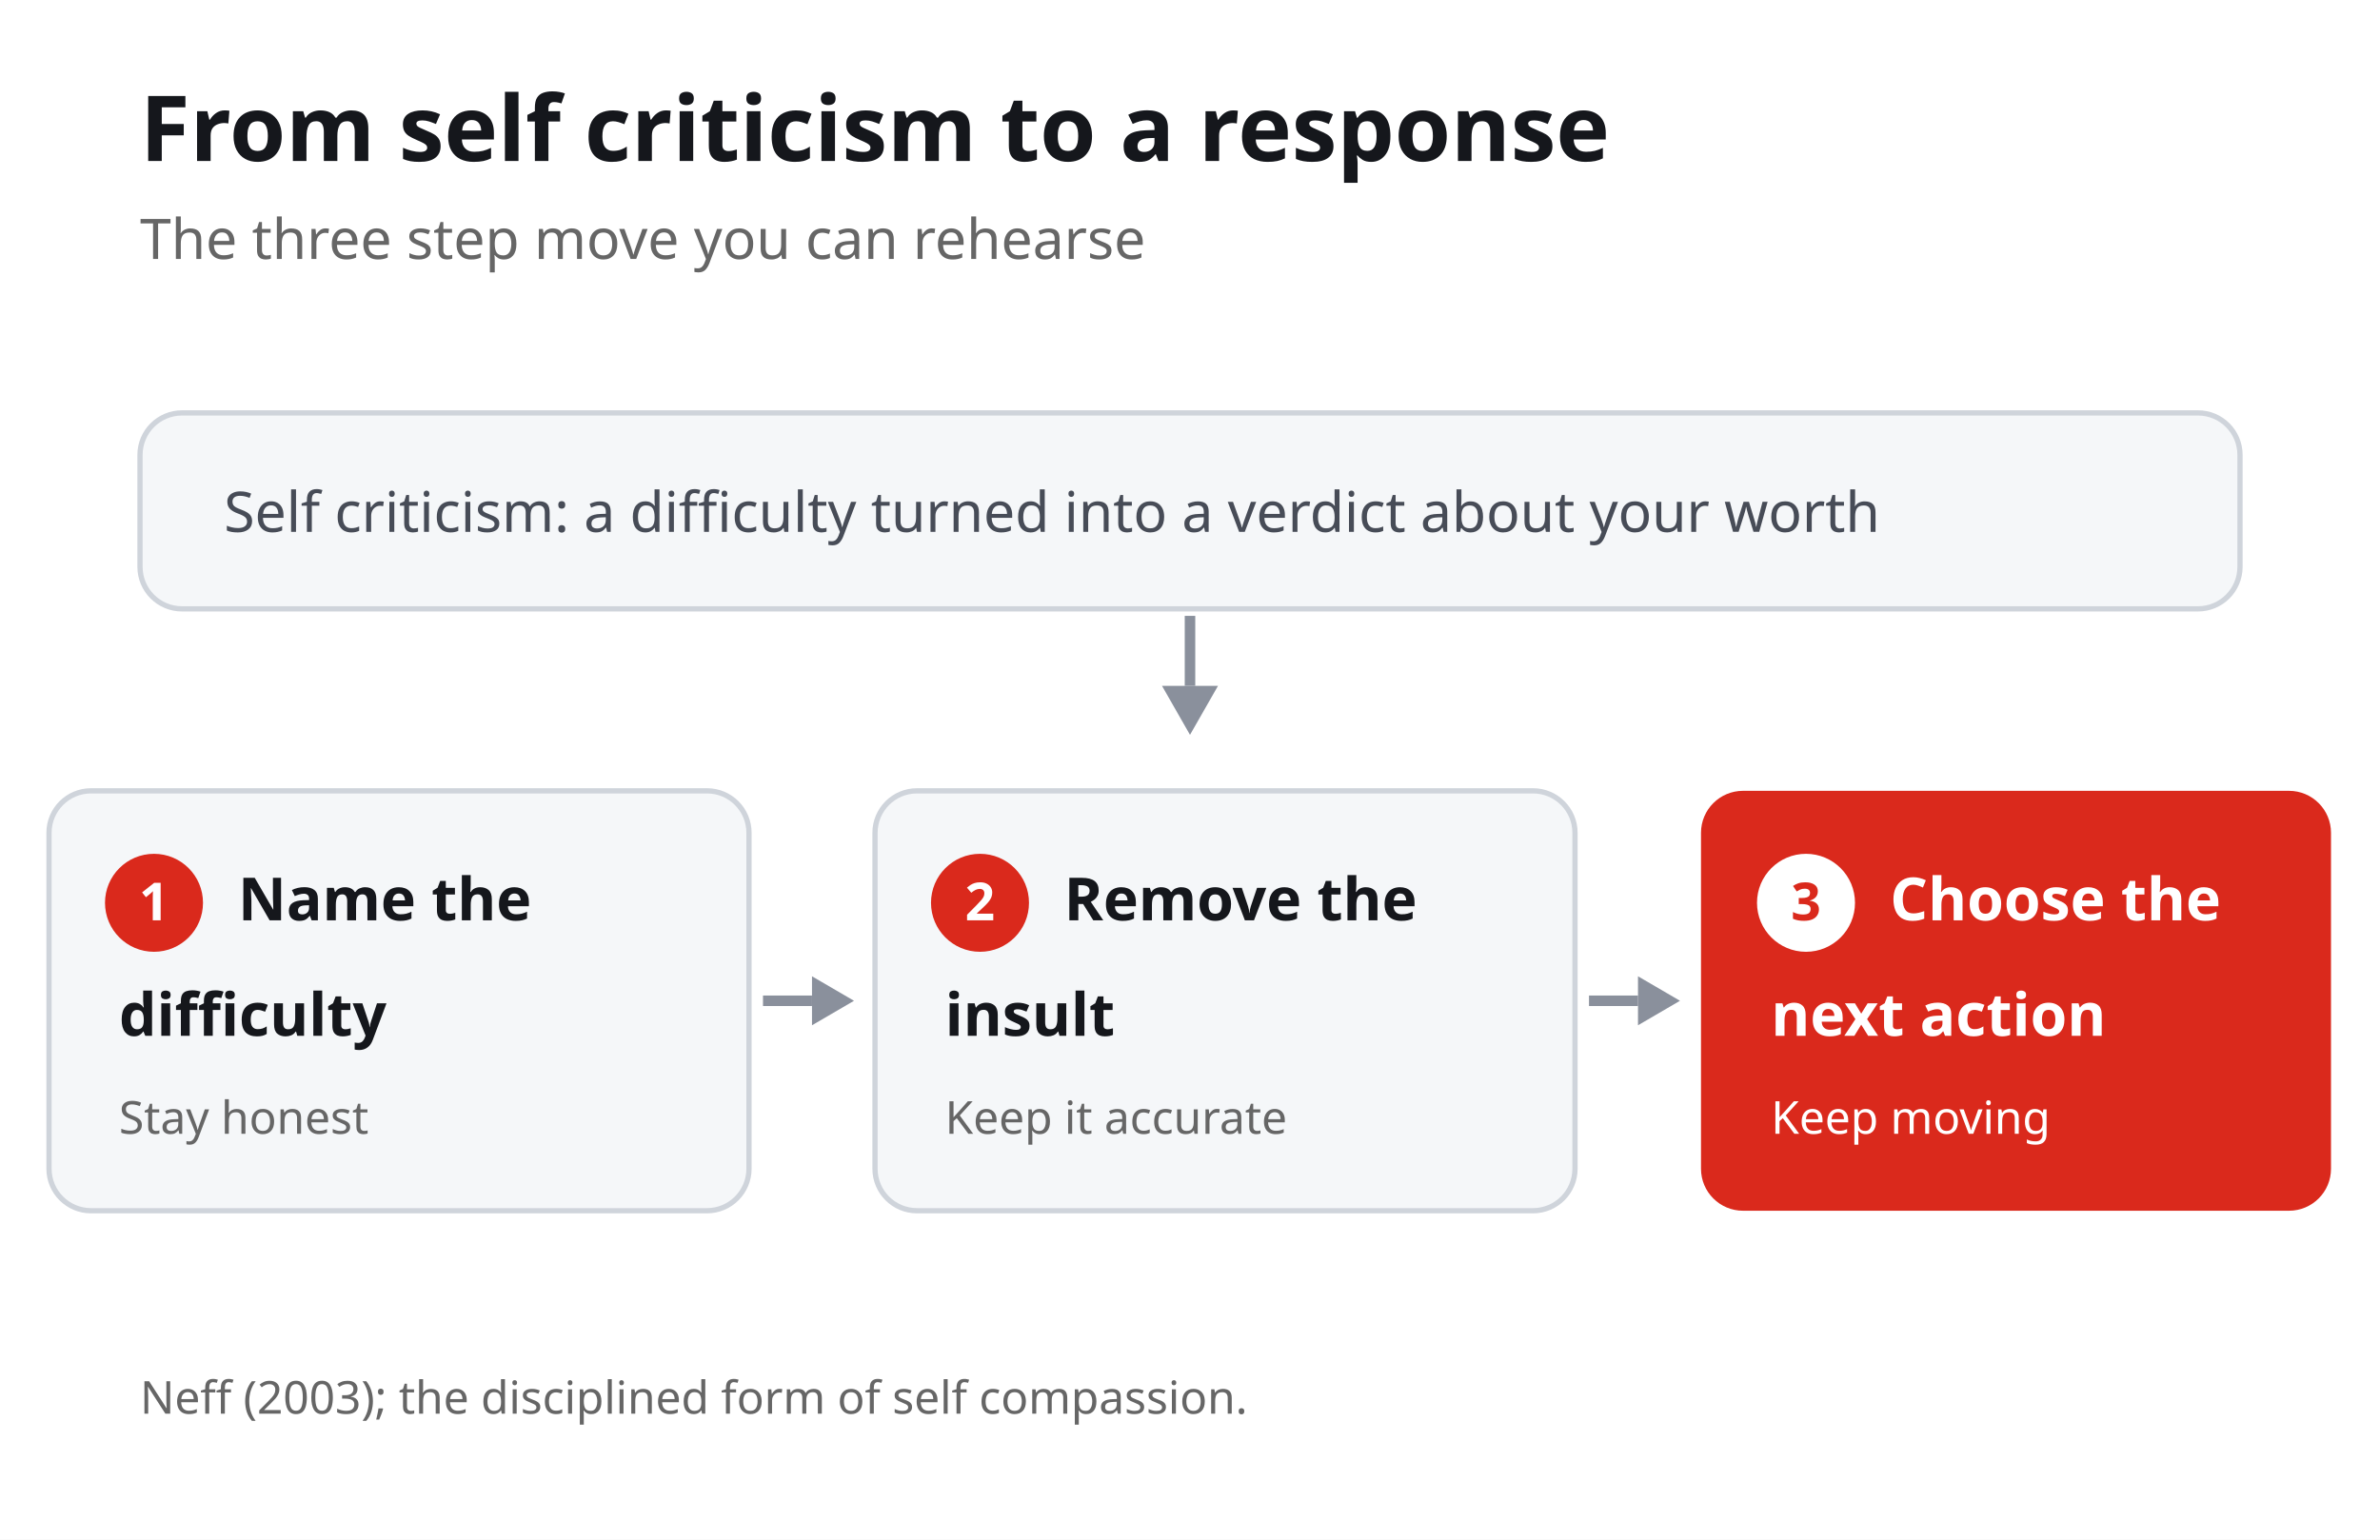
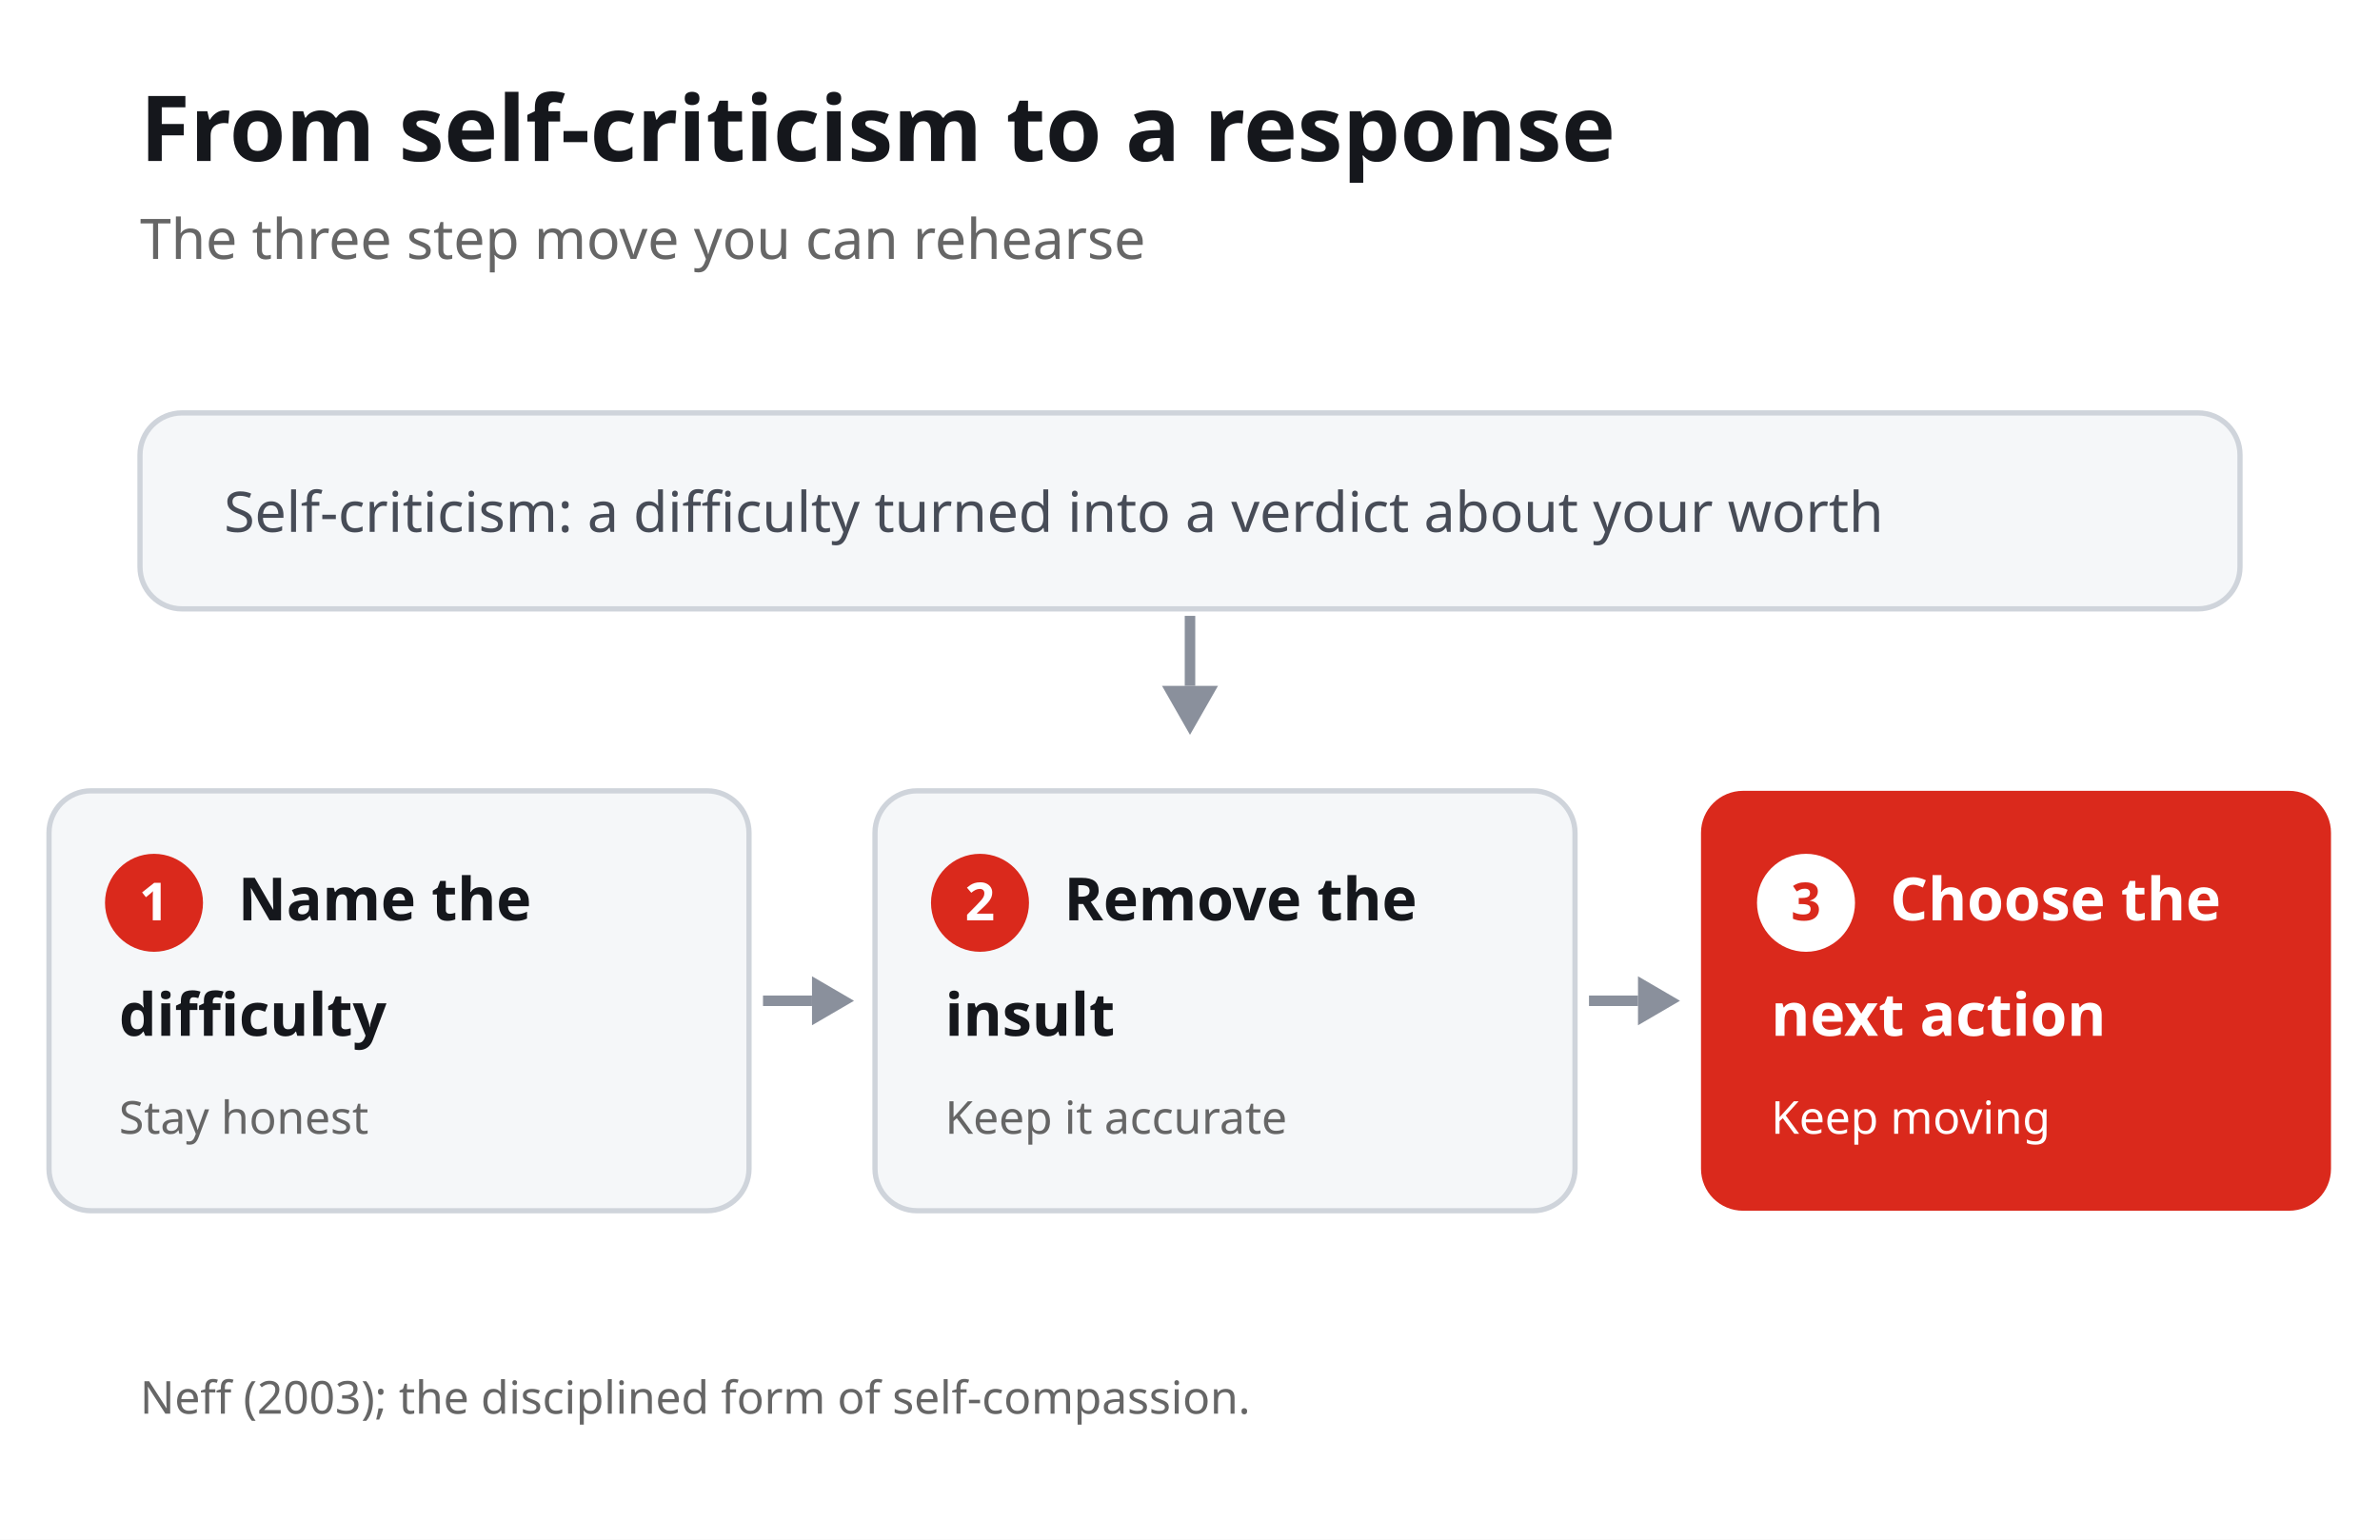
<svg xmlns="http://www.w3.org/2000/svg" viewBox="0 0 680 440" font-family="'IBM Plex Sans', 'Segoe UI', system-ui, sans-serif">
  <rect width="680" height="440" fill="#ffffff" />
-   <text x="40" y="46" font-size="26" font-weight="700" fill="#15171C">From self criticism to a response</text>
+   <text x="40" y="46" font-size="26" font-weight="700" fill="#15171C">From self-criticism to a response</text>
  <text x="40" y="74" font-size="16" fill="#666">The three step move you can rehearse</text>
  <rect x="40" y="118" width="600" height="56" rx="12" fill="#f5f7f9" stroke="#cfd4db" stroke-width="1.5" />
-   <text x="64" y="152" font-size="16" fill="#474C57">Self criticism: a difficulty turned into a verdict about your worth</text>
+   <text x="64" y="152" font-size="16" fill="#474C57">Self-criticism: a difficulty turned into a verdict about your worth</text>
  <line x1="340" y1="176" x2="340" y2="196" stroke="#8a909c" stroke-width="3" />
  <polygon points="332,196 340,210 348,196" fill="#8a909c" />
  <rect x="14" y="226" width="200" height="120" rx="12" fill="#f5f7f9" stroke="#cfd4db" stroke-width="1.5" />
  <circle cx="44" cy="258" r="14" fill="#DA291C" />
  <text x="44" y="263" text-anchor="middle" font-size="15" font-weight="700" fill="#ffffff">1</text>
  <text x="68" y="263" font-size="17" font-weight="600" fill="#15171C">Name the</text>
  <text x="34" y="296" font-size="17" font-weight="600" fill="#15171C">difficulty</text>
  <text x="34" y="324" font-size="13" fill="#666">Stay honest</text>
  <line x1="218" y1="286" x2="232" y2="286" stroke="#8a909c" stroke-width="3" />
  <polygon points="232,279 244,286 232,293" fill="#8a909c" />
  <rect x="250" y="226" width="200" height="120" rx="12" fill="#f5f7f9" stroke="#cfd4db" stroke-width="1.5" />
  <circle cx="280" cy="258" r="14" fill="#DA291C" />
  <text x="280" y="263" text-anchor="middle" font-size="15" font-weight="700" fill="#ffffff">2</text>
  <text x="304" y="263" font-size="17" font-weight="600" fill="#15171C">Remove the</text>
  <text x="270" y="296" font-size="17" font-weight="600" fill="#15171C">insult</text>
  <text x="270" y="324" font-size="13" fill="#666">Keep it accurate</text>
  <line x1="454" y1="286" x2="468" y2="286" stroke="#8a909c" stroke-width="3" />
  <polygon points="468,279 480,286 468,293" fill="#8a909c" />
  <rect x="486" y="226" width="180" height="120" rx="12" fill="#DA291C" />
  <circle cx="516" cy="258" r="14" fill="#ffffff" />
  <text x="516" y="263" text-anchor="middle" font-size="15" font-weight="700" fill="#DA291C">3</text>
  <text x="540" y="263" font-size="17" font-weight="600" fill="#ffffff">Choose the</text>
  <text x="506" y="296" font-size="17" font-weight="600" fill="#ffffff">next action</text>
  <text x="506" y="324" font-size="13" fill="#ffffff">Keep moving</text>
-   <text x="40" y="404" font-size="13" fill="#666">Neff (2003); the disciplined form of self compassion.</text>
+   <text x="40" y="404" font-size="13" fill="#666">Neff (2003); the disciplined form of self-compassion.</text>
</svg>
